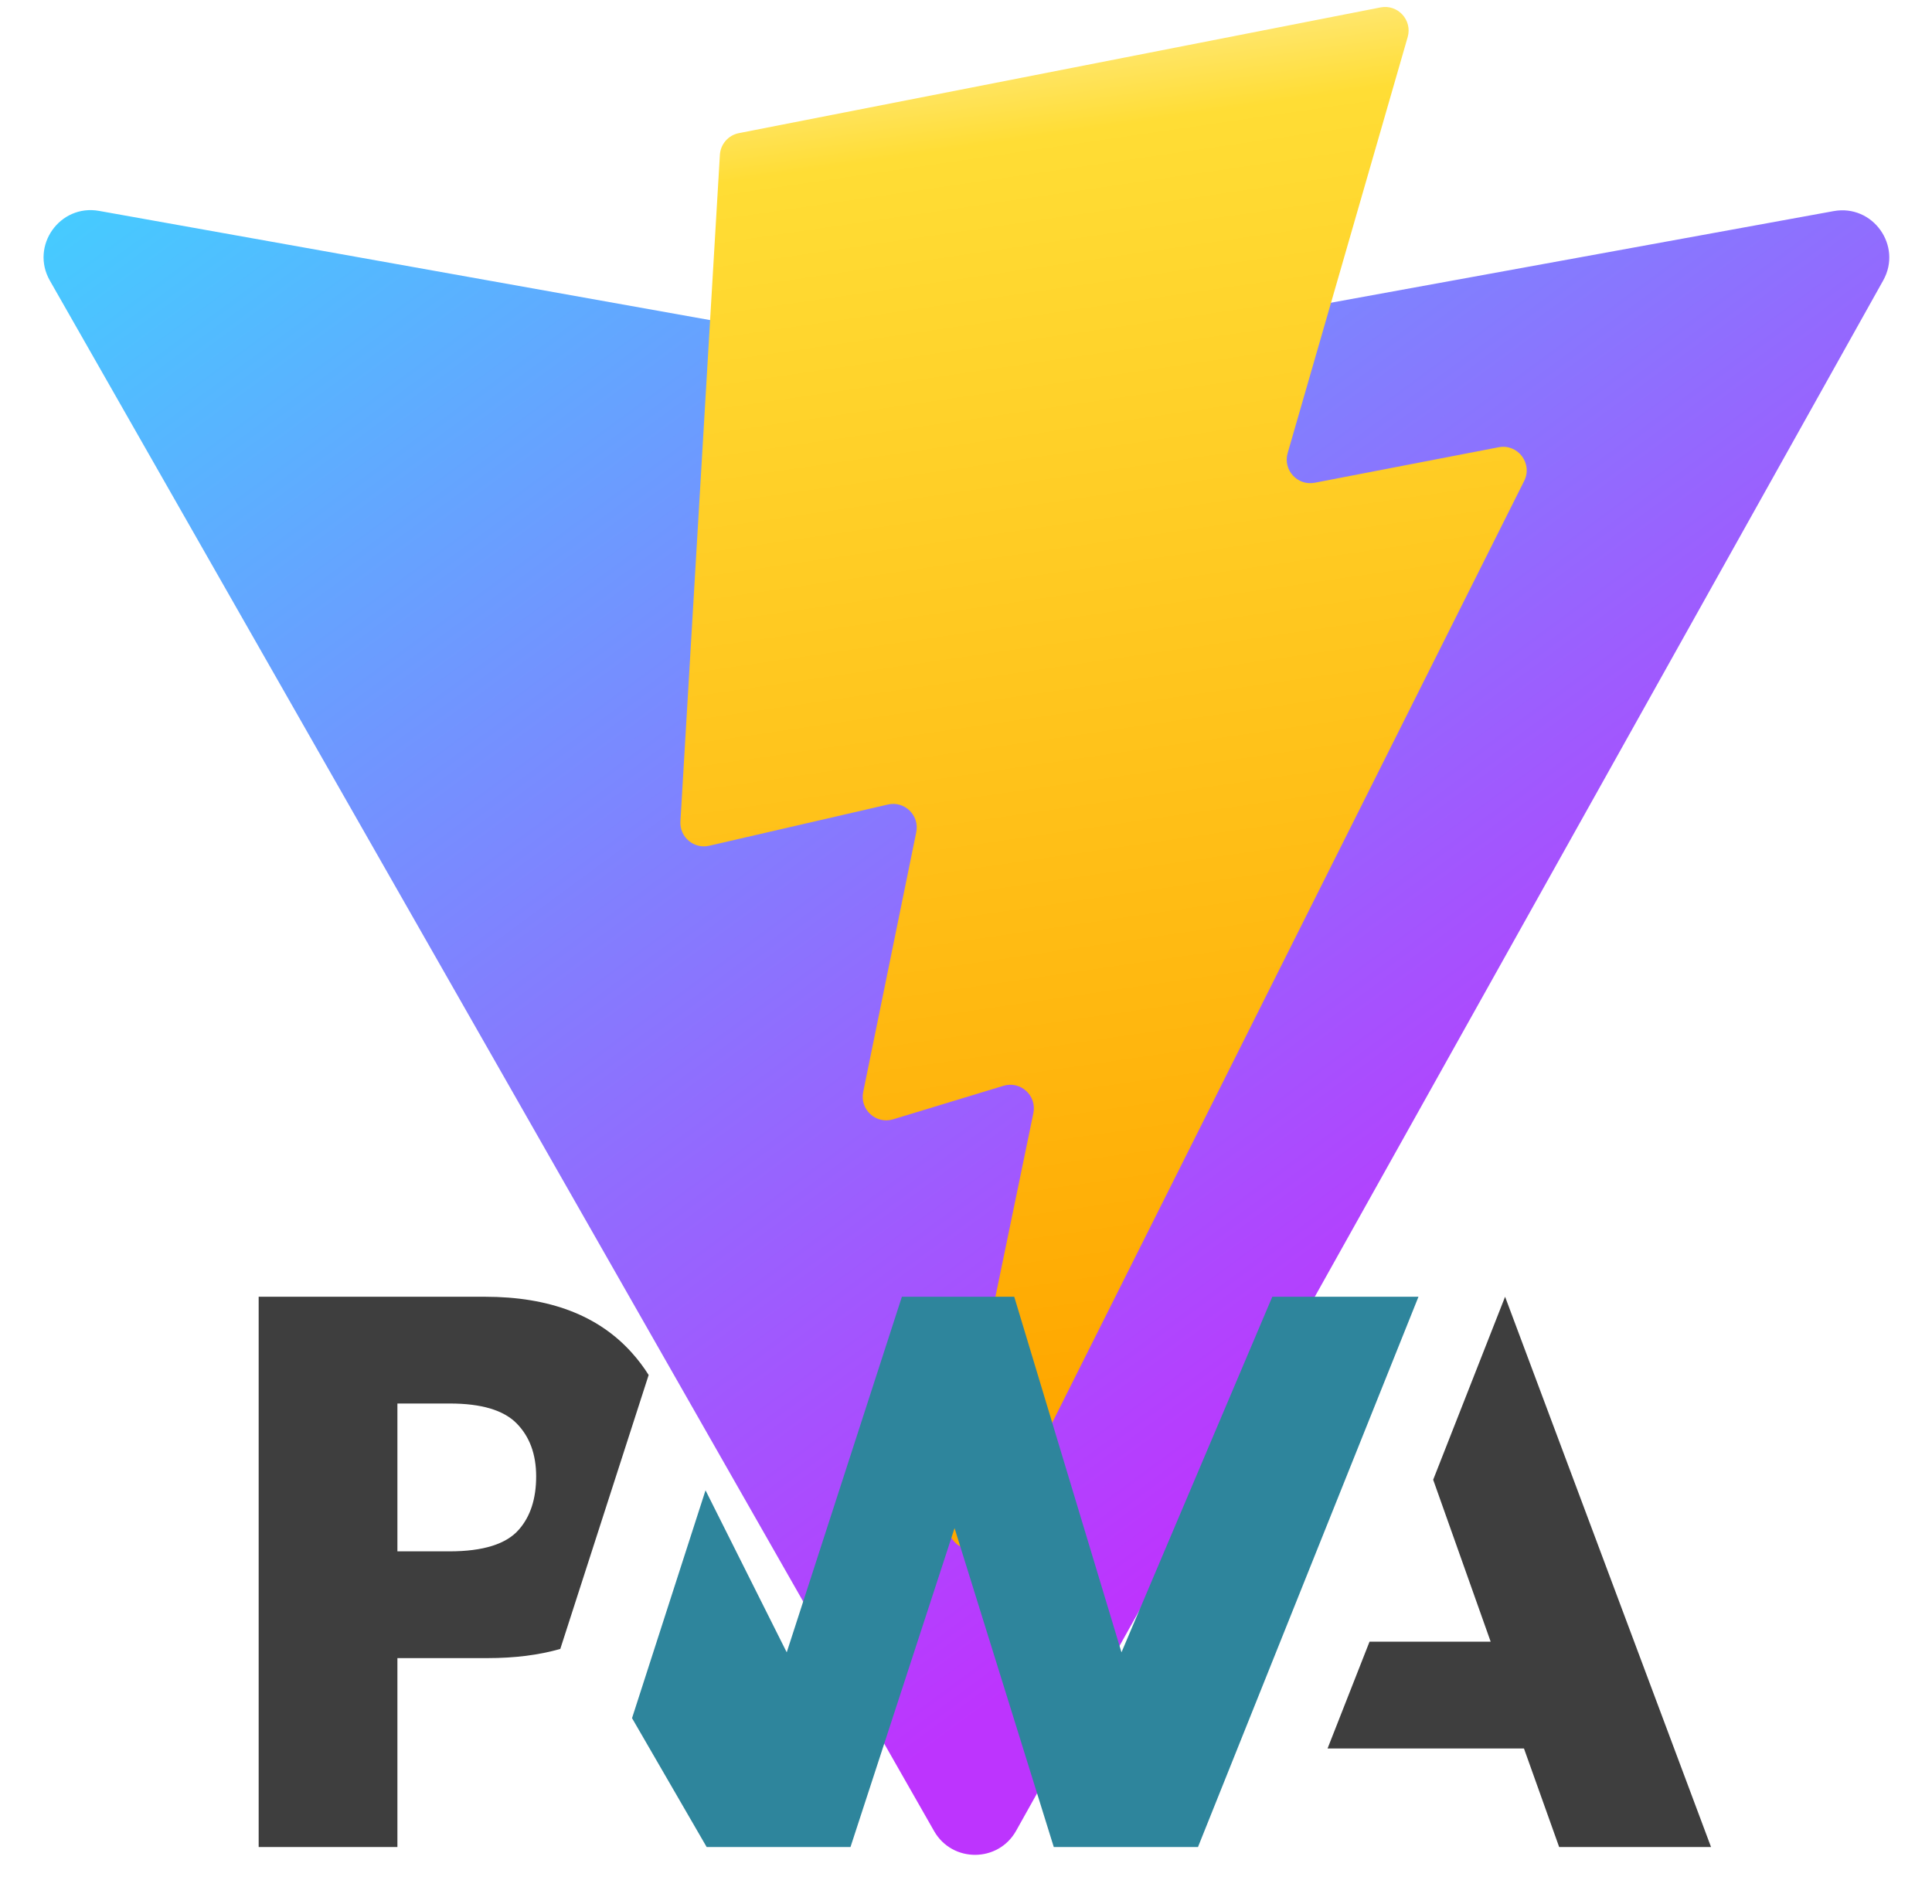
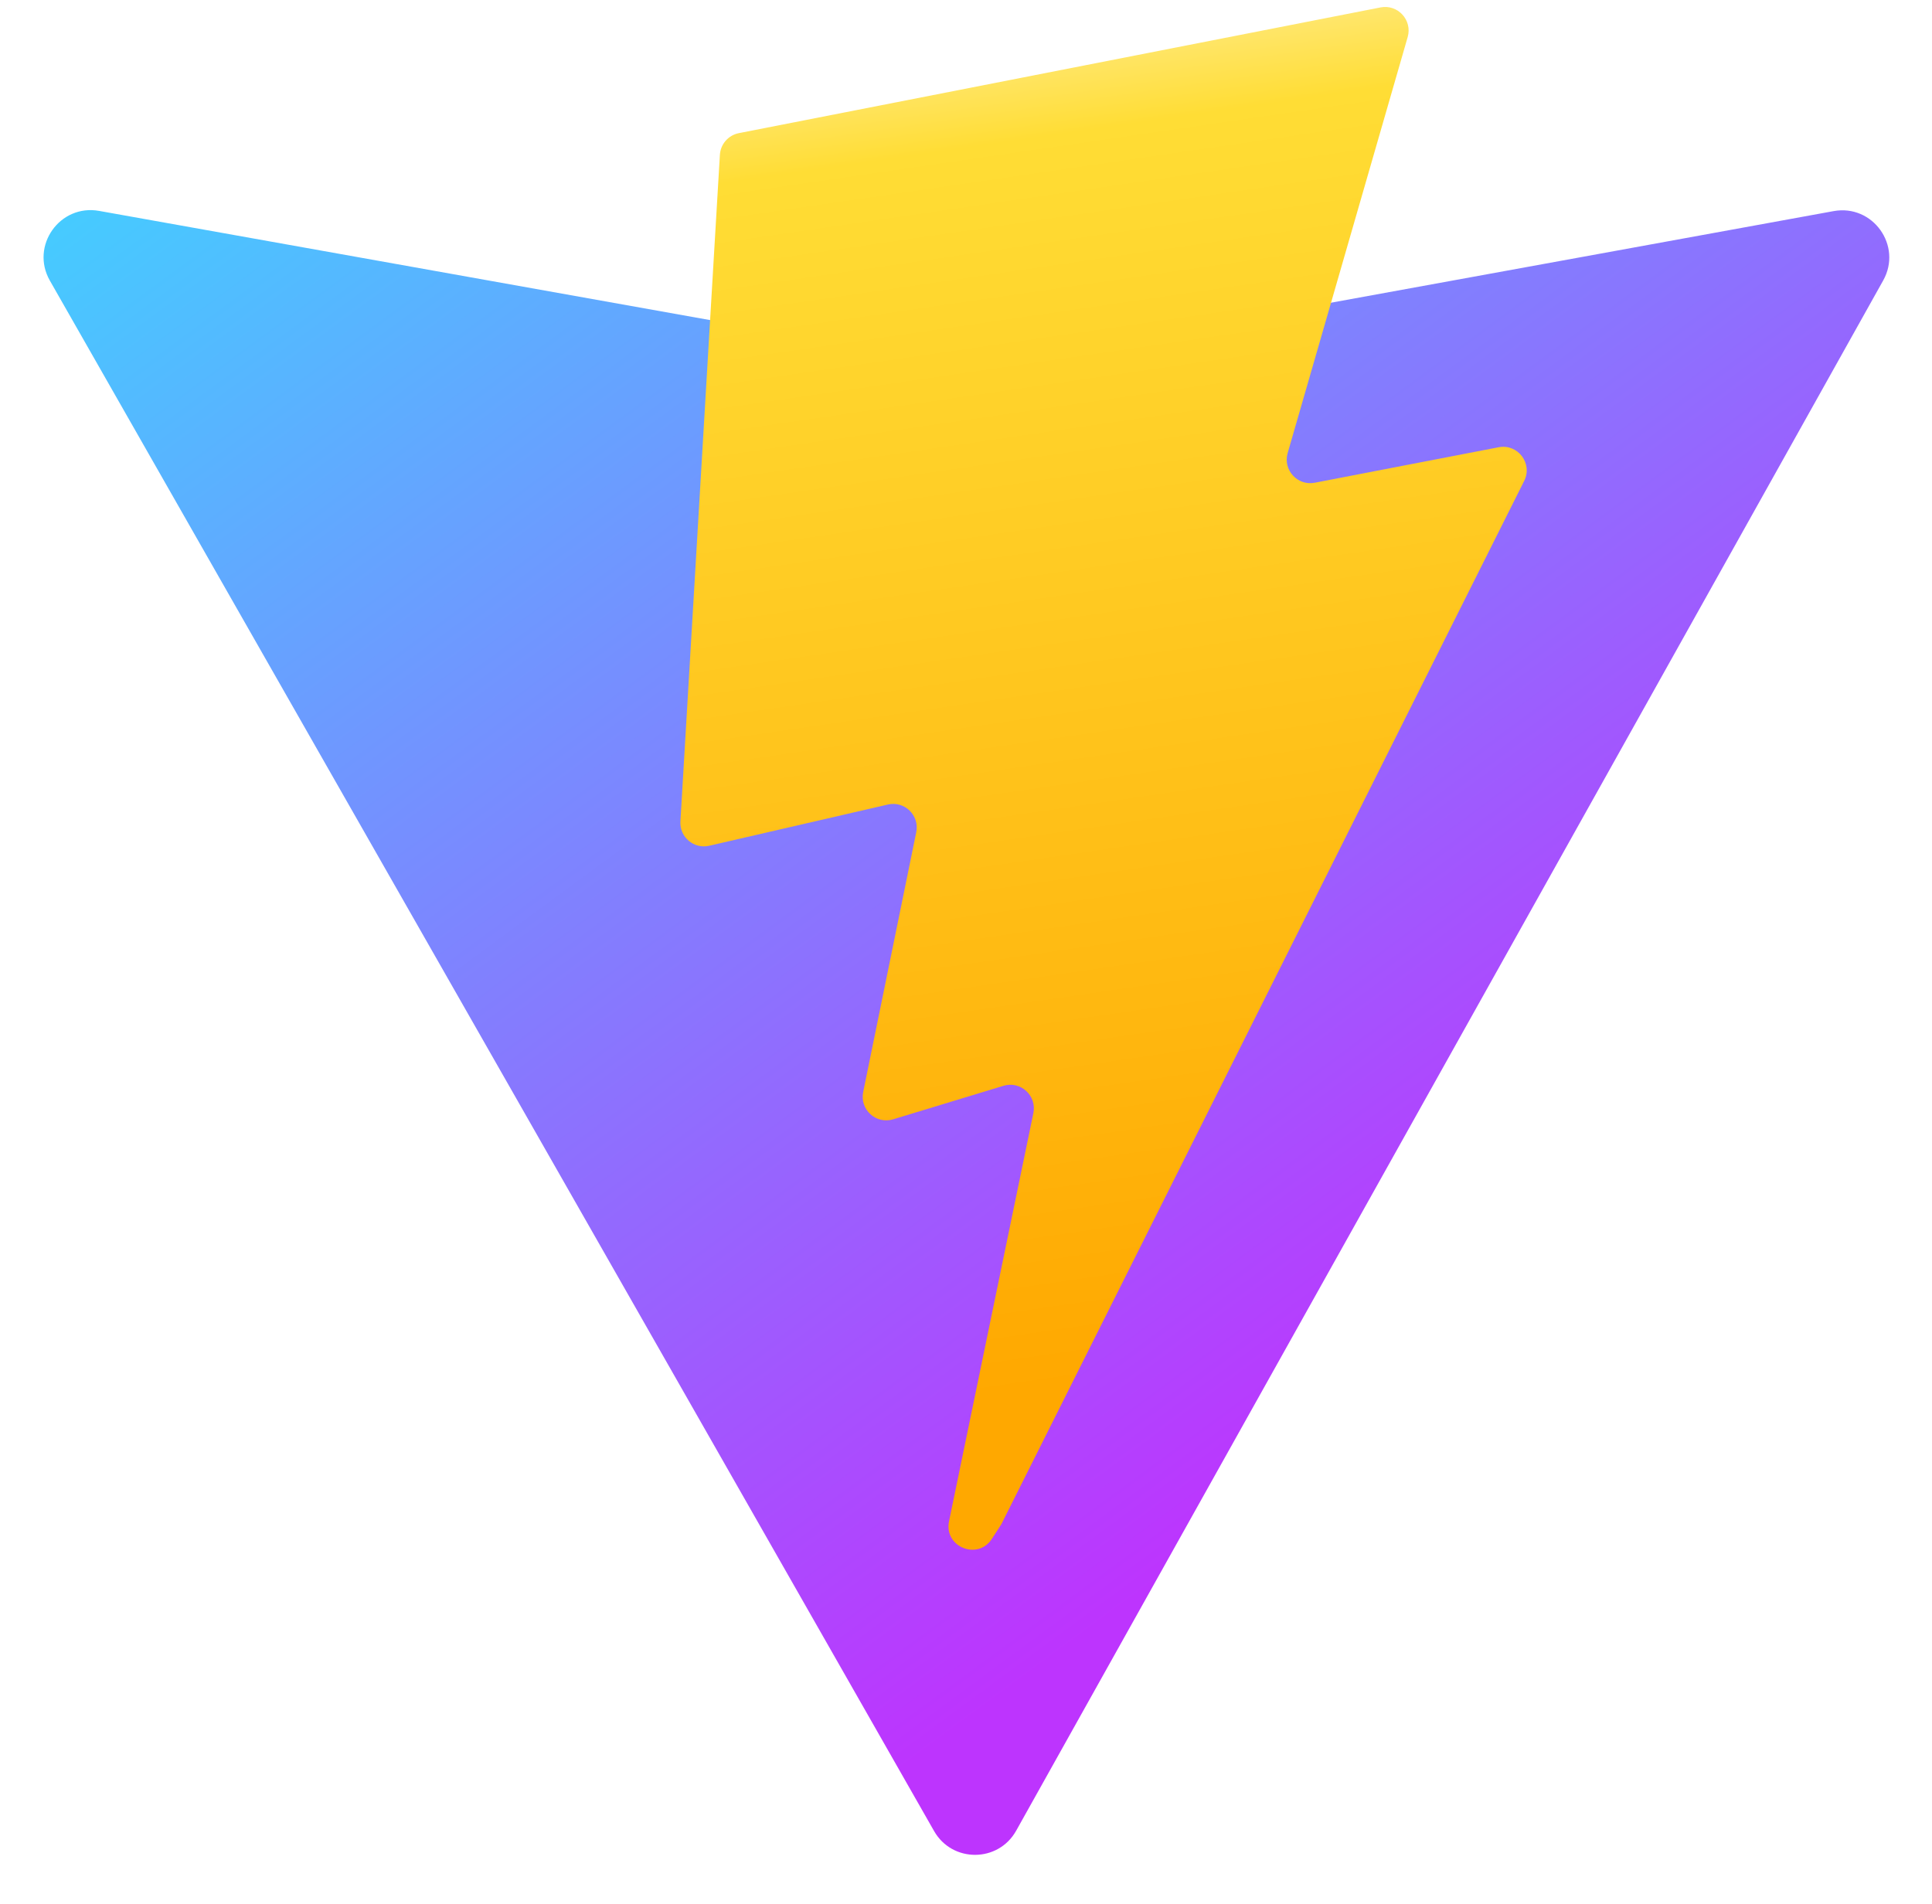
<svg xmlns="http://www.w3.org/2000/svg" width="410" height="404" viewBox="0 0 410 404" fill="none" version="1.1" id="svg20">
  <path d="M399.641 59.525L215.643 388.545C211.844 395.338 202.084 395.378 198.228 388.618L10.582 59.556C6.381 52.19 12.68 43.267 21.028 44.759L205.223 77.682C206.398 77.892 207.601 77.89 208.776 77.676L389.119 44.806C397.439 43.289 403.768 52.143 399.641 59.525Z" fill="url(#paint0_linear)" id="path2" />
  <defs id="defs18">
    <linearGradient id="paint0_linear" x1="6" y1="33" x2="235" y2="344" gradientUnits="userSpaceOnUse">
      <stop stop-color="#41D1FF" id="stop6" />
      <stop offset="1" stop-color="#BD34FE" id="stop8" />
    </linearGradient>
    <linearGradient id="paint1_linear" x1="194.651" y1="8.818" x2="236.076" y2="292.989" gradientUnits="userSpaceOnUse">
      <stop stop-color="#FFEA83" id="stop11" />
      <stop offset="0.083" stop-color="#FFDD35" id="stop13" />
      <stop offset="1" stop-color="#FFA800" id="stop15" />
    </linearGradient>
  </defs>
  <path d="M292.965 1.574L156.801 28.255C154.563 28.694 152.906 30.59 152.771 32.866L144.395 174.33C144.198 177.662 147.258 180.248 150.51 179.498L188.42 170.749C191.967 169.931 195.172 173.055 194.443 176.622L183.18 231.775C182.422 235.487 185.907 238.661 189.532 237.56L212.947 230.446C216.577 229.344 220.065 232.527 219.297 236.242L201.398 322.875C200.278 328.294 207.486 331.249 210.492 326.603L212.5 323.5L323.454 102.072C325.312 98.365 322.108 94.137 318.036 94.923L279.014 102.454C275.347 103.161 272.227 99.746 273.262 96.158L298.731 7.867C299.767 4.273 296.636 0.855 292.965 1.574Z" fill="url(#paint1_linear)" id="path4" />
-   <g id="layer1">
-     <g id="g8" transform="matrix(0.1578966,0,0,0.1589033,54.89293,275.2164)">
-       <path fill="#3d3d3d" fill-opacity="1" stroke-width="0.2" stroke-linejoin="round" d="m 1436.62,603.304 56.39,-142.599 h 162.82 L 1578.56,244.39 1675.2,5.28336e-4 1952,734.933 h -204.13 l -47.3,-131.629 z" id="path2-1" style="fill:#3e3e3e;fill-opacity:1" />
-       <path fill="#5a0fc8" fill-opacity="1" stroke-width="0.2" stroke-linejoin="round" d="M 1262.47,734.935 1558.79,0.002 1362.34,0.003 1159.64,474.933 1015.5,0.004 H 864.499 L 709.731,474.933 600.585,258.517 501.812,562.819 602.096,734.935 h 193.331 l 139.857,-425.91 133.346,425.91 z" id="path4-4" style="fill:#2e859c;fill-opacity:1" />
-       <path fill="#3d3d3d" fill-opacity="1" stroke-width="0.2" stroke-linejoin="round" d="m 186.476,482.643 h 121.003 c 36.654,0 69.293,-4.091 97.917,-12.273 l 31.293,-96.408 87.459,-269.446 C 517.484,93.954 509.876,83.967 501.324,74.557 456.419,24.852 390.719,4.06265e-4 304.222,4.06265e-4 H -3.8147e-6 V 734.933 H 186.476 Z M 346.642,169.079 c 17.54,17.653 26.309,41.276 26.309,70.871 0,29.822 -7.713,53.474 -23.138,70.956 -16.91,19.425 -48.047,29.137 -93.409,29.137 H 186.476 V 142.598 h 70.442 c 42.277,0 72.185,8.827 89.724,26.481 z" id="path6" style="fill:#3e3e3e;fill-opacity:1" />
-     </g>
-   </g>
</svg>
